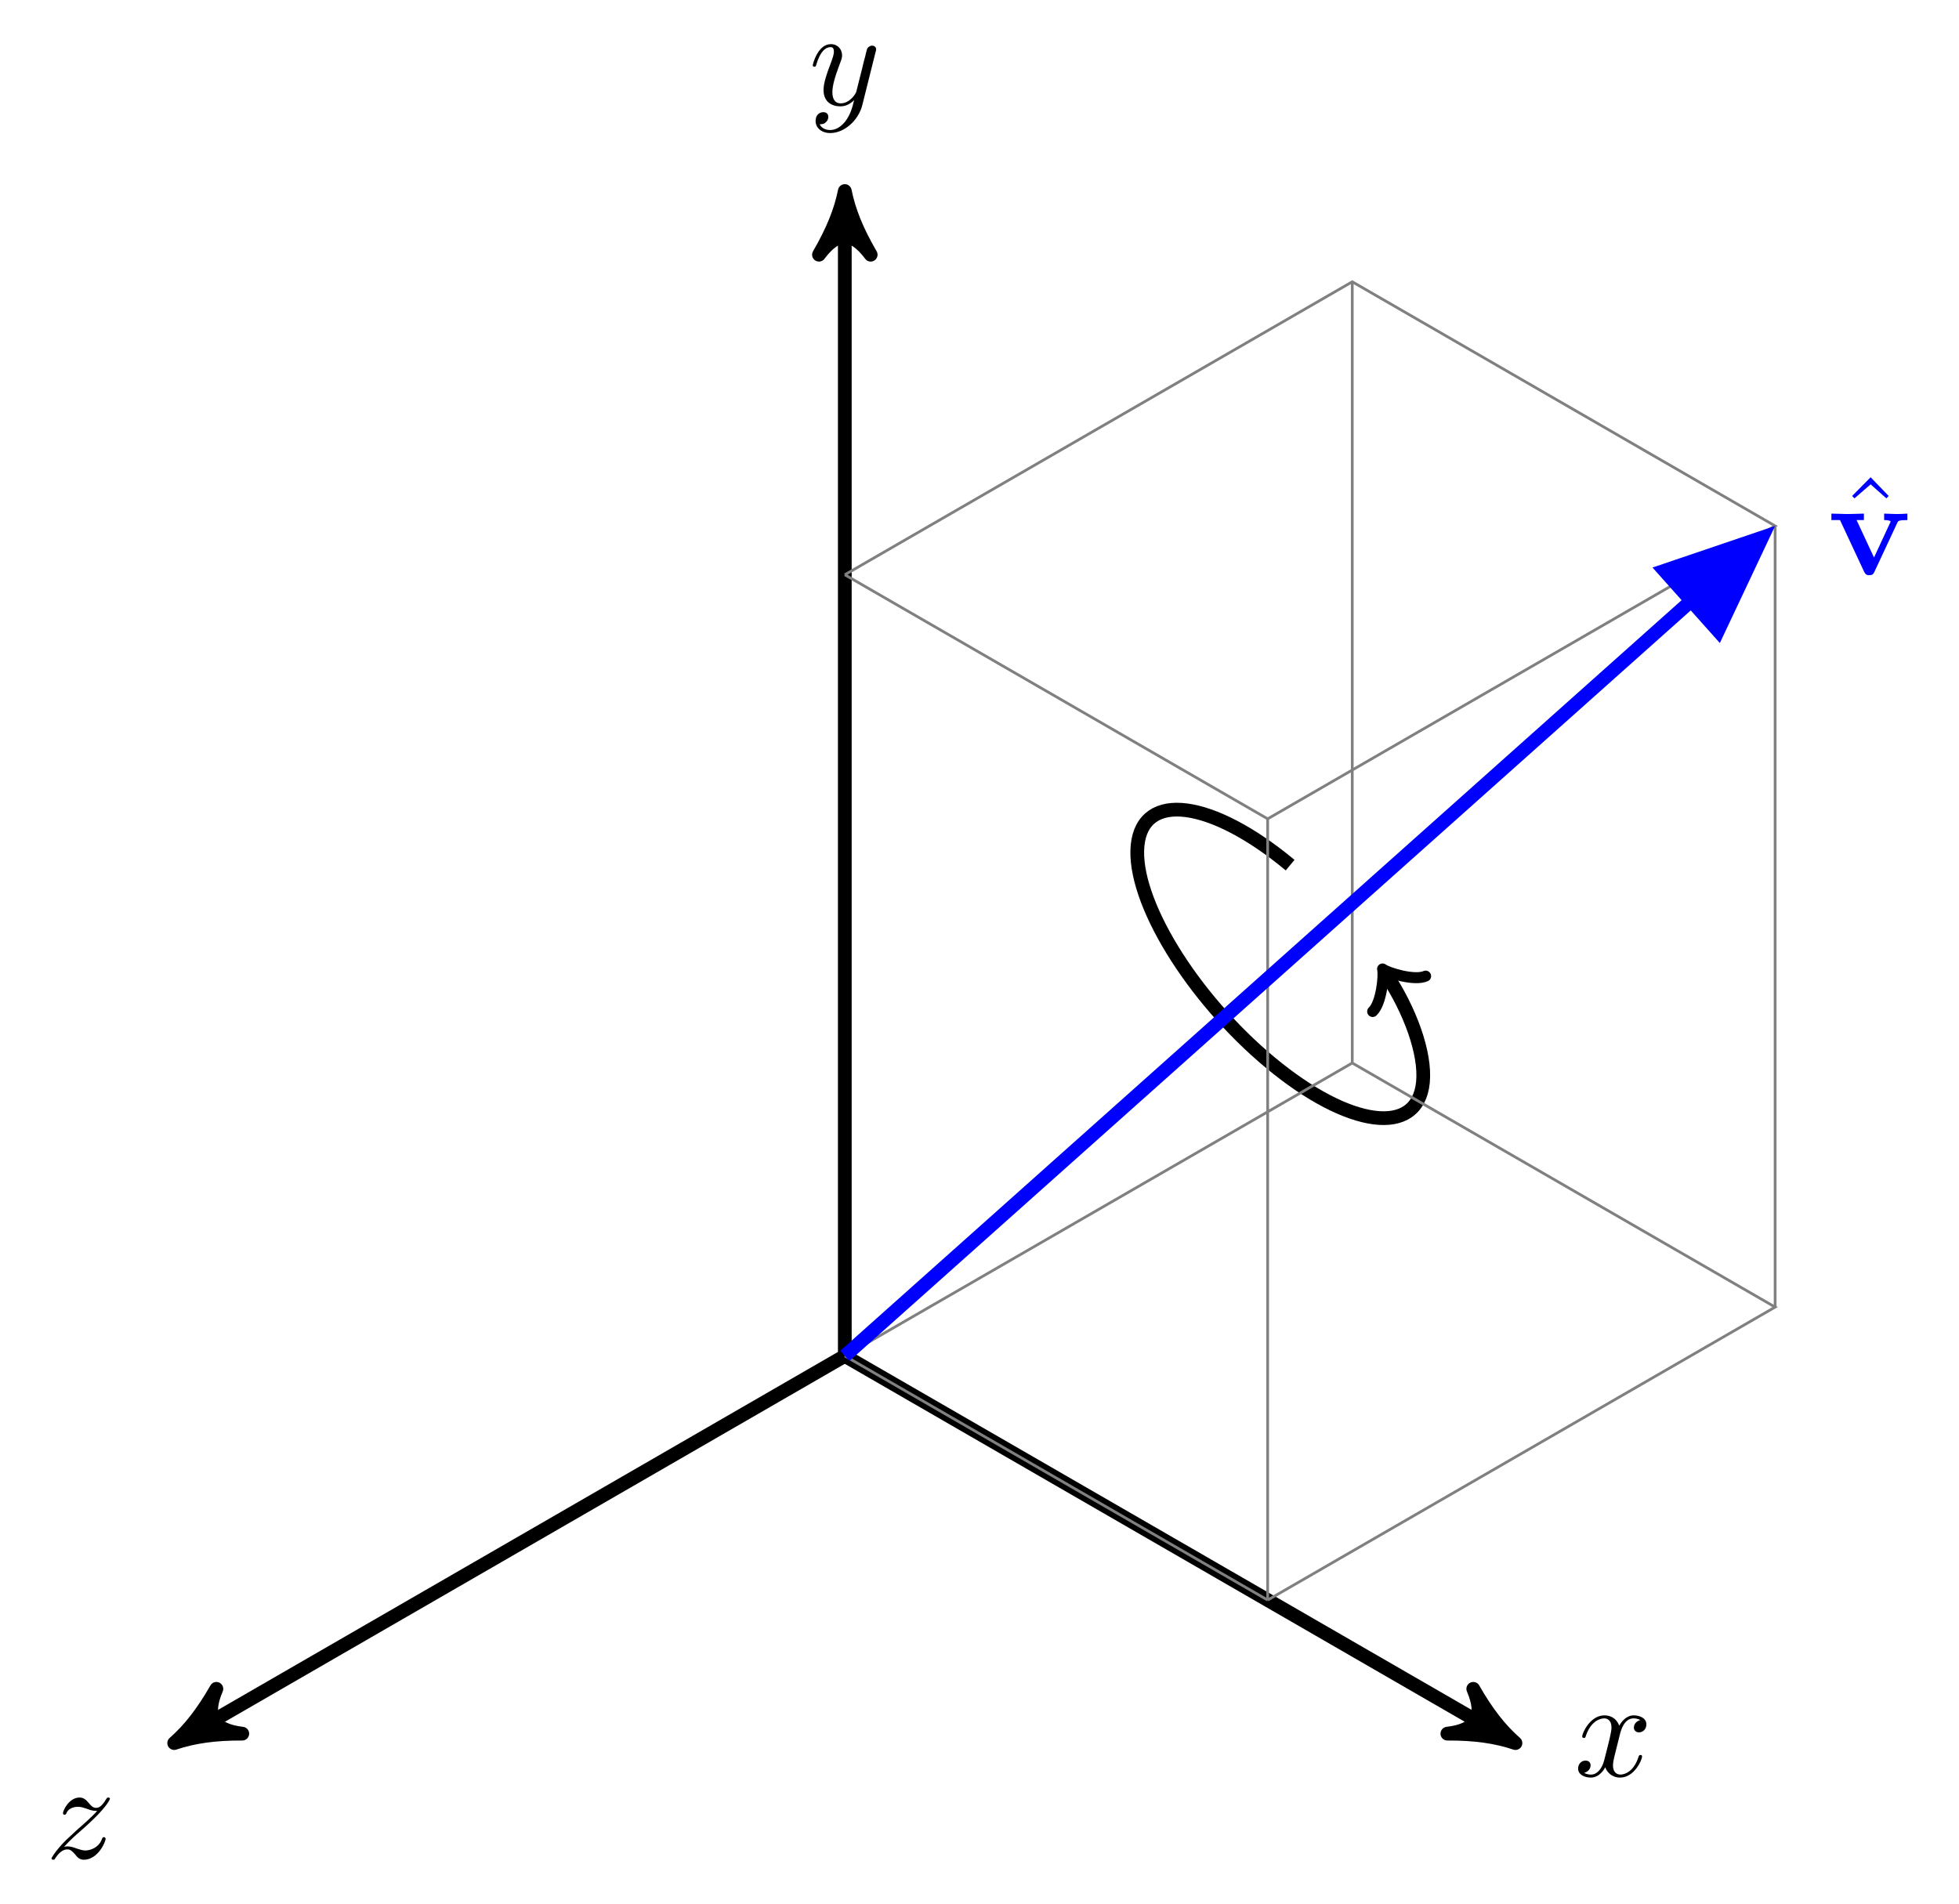
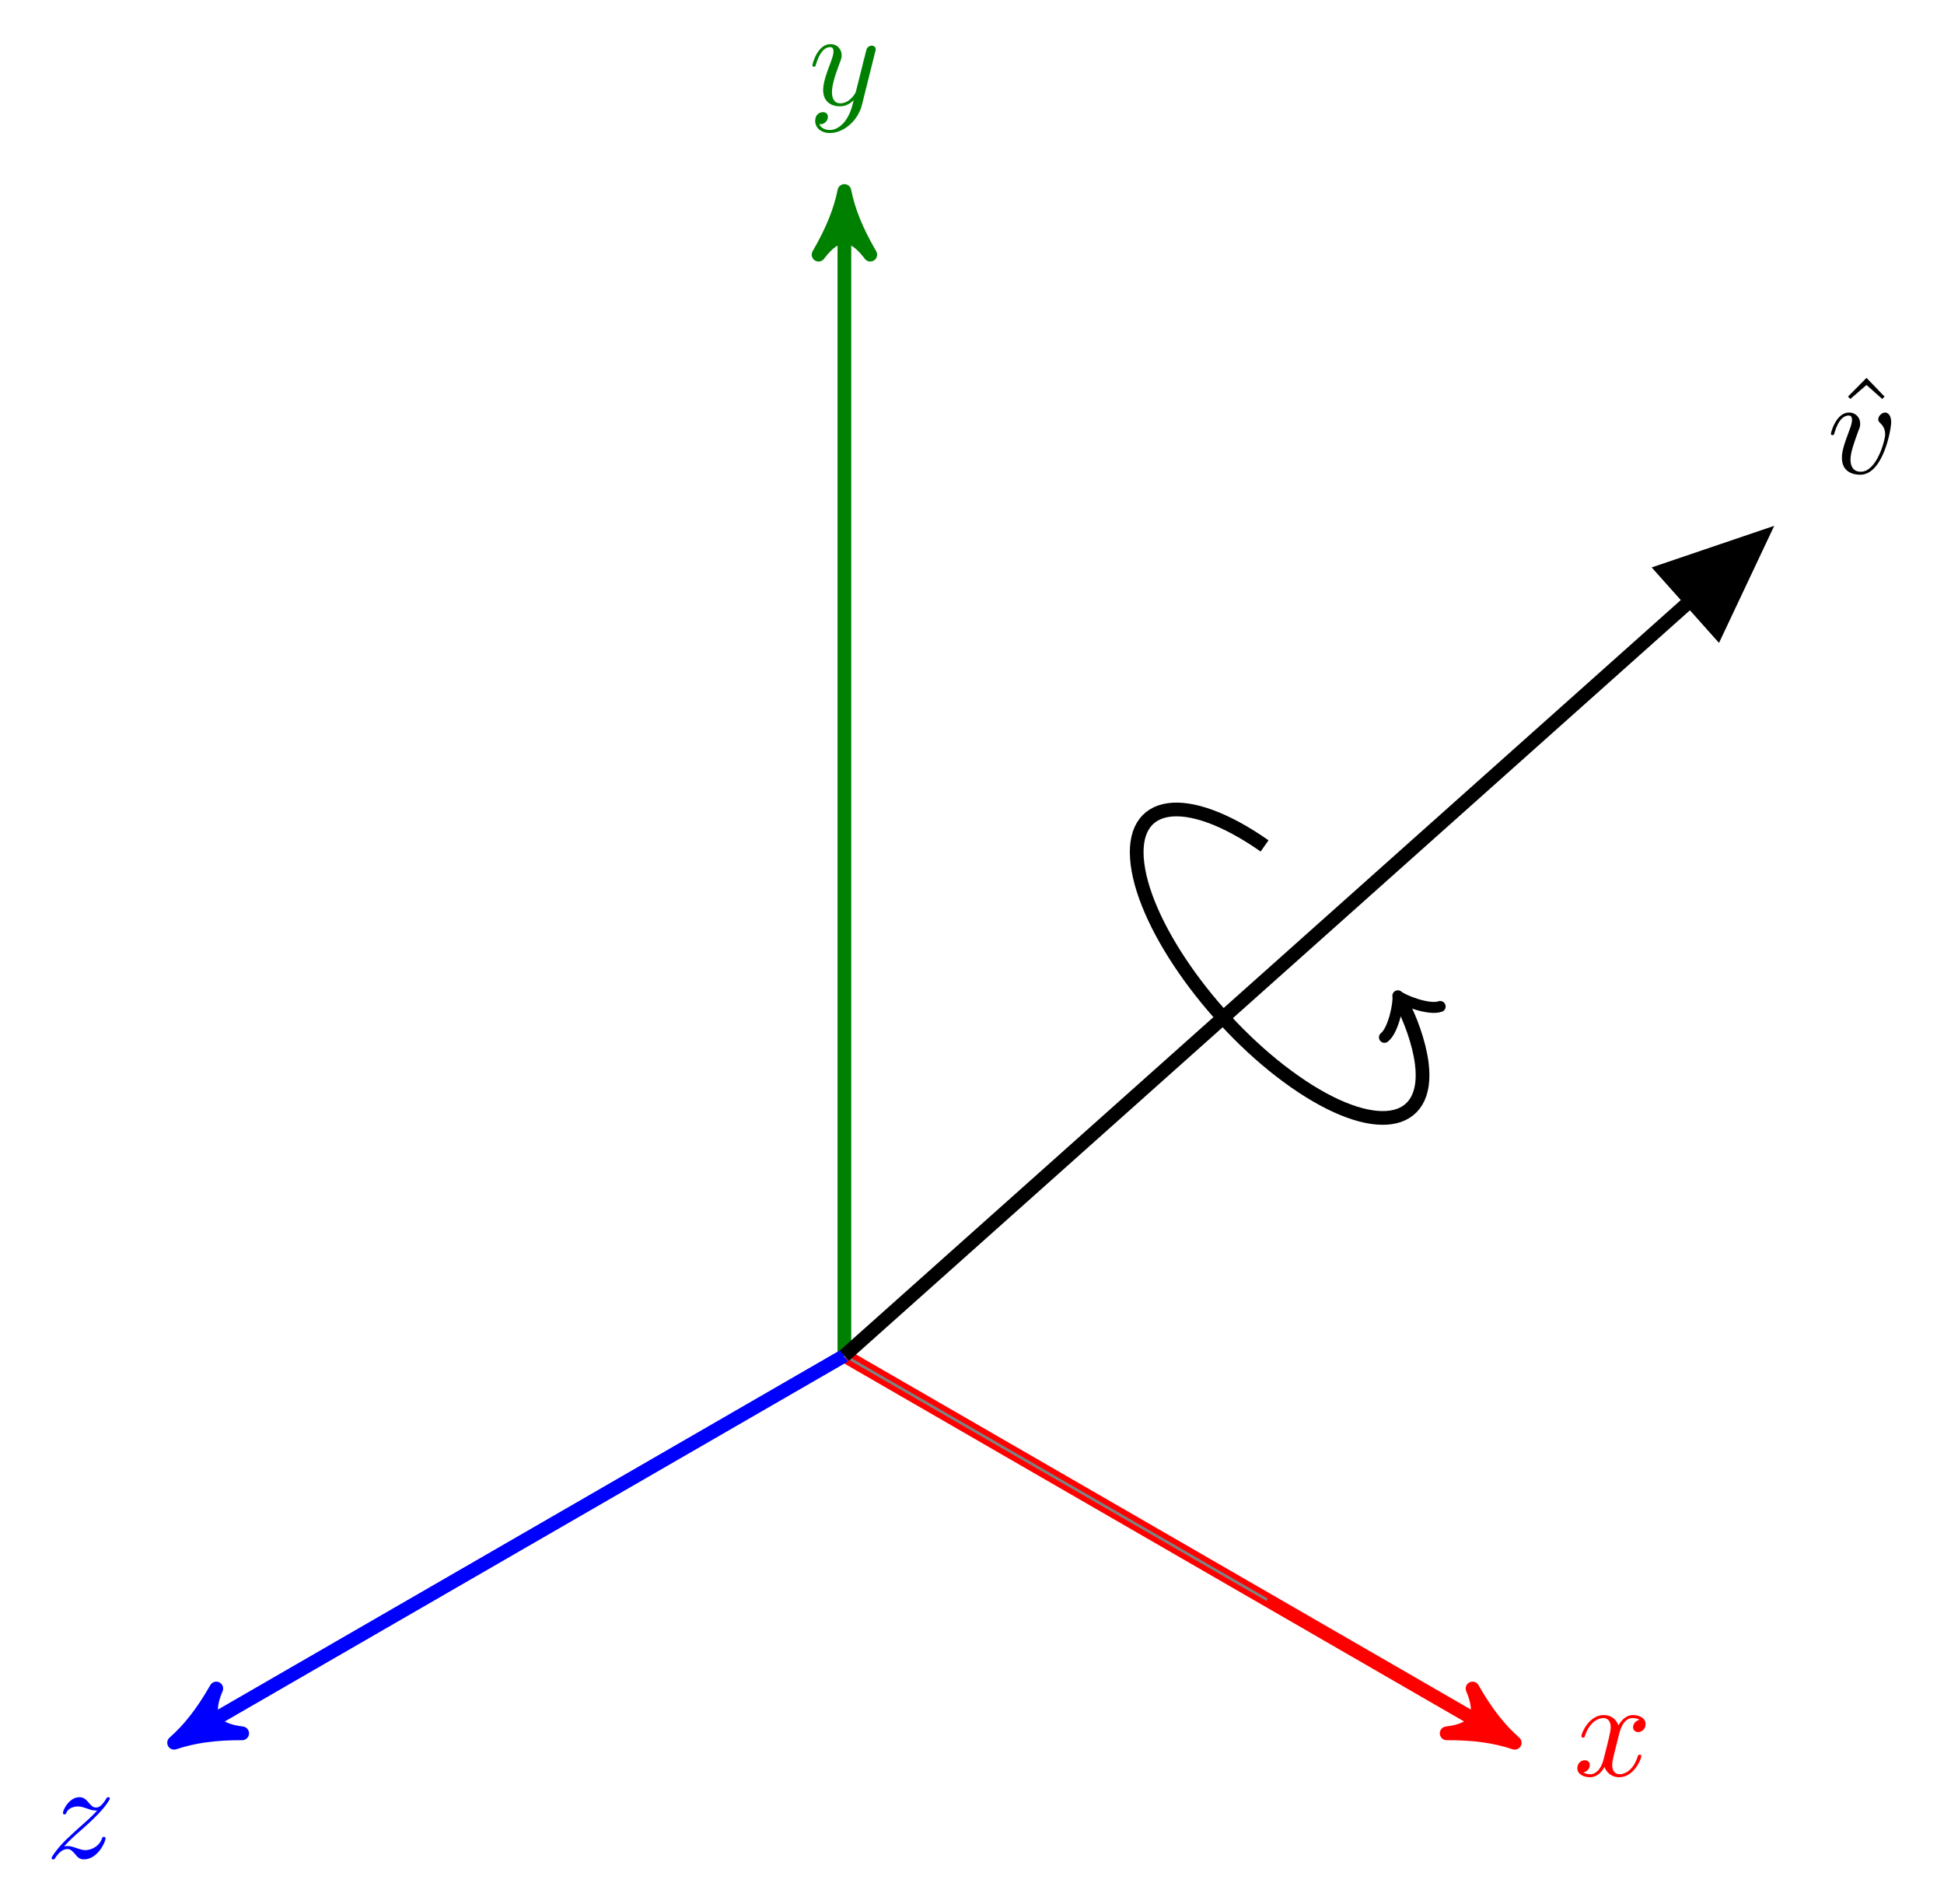
- <svg xmlns="http://www.w3.org/2000/svg" xmlns:xlink="http://www.w3.org/1999/xlink" width="142.159" height="138.177" viewBox="0 0 142.159 138.177">
+ <svg xmlns="http://www.w3.org/2000/svg" xmlns:xlink="http://www.w3.org/1999/xlink" width="141.14pt" height="138.177pt" viewBox="0 0 141.14 138.177">
  <defs>
    <g>
      <g id="glyph-0-0">
        <path d="M 3.328 -3.016 C 3.391 -3.266 3.625 -4.188 4.312 -4.188 C 4.359 -4.188 4.609 -4.188 4.812 -4.062 C 4.531 -4 4.344 -3.766 4.344 -3.516 C 4.344 -3.359 4.453 -3.172 4.719 -3.172 C 4.938 -3.172 5.25 -3.344 5.25 -3.75 C 5.25 -4.266 4.672 -4.406 4.328 -4.406 C 3.75 -4.406 3.406 -3.875 3.281 -3.656 C 3.031 -4.312 2.5 -4.406 2.203 -4.406 C 1.172 -4.406 0.594 -3.125 0.594 -2.875 C 0.594 -2.766 0.703 -2.766 0.719 -2.766 C 0.797 -2.766 0.828 -2.797 0.844 -2.875 C 1.188 -3.938 1.844 -4.188 2.188 -4.188 C 2.375 -4.188 2.719 -4.094 2.719 -3.516 C 2.719 -3.203 2.547 -2.547 2.188 -1.141 C 2.031 -0.531 1.672 -0.109 1.234 -0.109 C 1.172 -0.109 0.953 -0.109 0.734 -0.234 C 0.984 -0.297 1.203 -0.5 1.203 -0.781 C 1.203 -1.047 0.984 -1.125 0.844 -1.125 C 0.531 -1.125 0.297 -0.875 0.297 -0.547 C 0.297 -0.094 0.781 0.109 1.219 0.109 C 1.891 0.109 2.25 -0.594 2.266 -0.641 C 2.391 -0.281 2.75 0.109 3.344 0.109 C 4.375 0.109 4.938 -1.172 4.938 -1.422 C 4.938 -1.531 4.859 -1.531 4.828 -1.531 C 4.734 -1.531 4.719 -1.484 4.688 -1.422 C 4.359 -0.344 3.688 -0.109 3.375 -0.109 C 2.984 -0.109 2.828 -0.422 2.828 -0.766 C 2.828 -0.984 2.875 -1.203 2.984 -1.641 Z M 3.328 -3.016 " />
      </g>
      <g id="glyph-0-1">
        <path d="M 4.844 -3.797 C 4.891 -3.938 4.891 -3.953 4.891 -4.031 C 4.891 -4.203 4.75 -4.297 4.594 -4.297 C 4.5 -4.297 4.344 -4.234 4.25 -4.094 C 4.234 -4.031 4.141 -3.734 4.109 -3.547 C 4.031 -3.297 3.969 -3.016 3.906 -2.75 L 3.453 -0.953 C 3.422 -0.812 2.984 -0.109 2.328 -0.109 C 1.828 -0.109 1.719 -0.547 1.719 -0.922 C 1.719 -1.375 1.891 -2 2.219 -2.875 C 2.375 -3.281 2.422 -3.391 2.422 -3.594 C 2.422 -4.031 2.109 -4.406 1.609 -4.406 C 0.656 -4.406 0.297 -2.953 0.297 -2.875 C 0.297 -2.766 0.391 -2.766 0.406 -2.766 C 0.516 -2.766 0.516 -2.797 0.562 -2.953 C 0.844 -3.891 1.234 -4.188 1.578 -4.188 C 1.656 -4.188 1.828 -4.188 1.828 -3.875 C 1.828 -3.625 1.719 -3.359 1.656 -3.172 C 1.25 -2.109 1.078 -1.547 1.078 -1.078 C 1.078 -0.188 1.703 0.109 2.297 0.109 C 2.688 0.109 3.016 -0.062 3.297 -0.344 C 3.172 0.172 3.047 0.672 2.656 1.203 C 2.391 1.531 2.016 1.828 1.562 1.828 C 1.422 1.828 0.969 1.797 0.797 1.406 C 0.953 1.406 1.094 1.406 1.219 1.281 C 1.328 1.203 1.422 1.062 1.422 0.875 C 1.422 0.562 1.156 0.531 1.062 0.531 C 0.828 0.531 0.5 0.688 0.5 1.172 C 0.5 1.672 0.938 2.047 1.562 2.047 C 2.578 2.047 3.609 1.141 3.891 0.016 Z M 4.844 -3.797 " />
      </g>
      <g id="glyph-0-2">
        <path d="M 1.328 -0.828 C 1.859 -1.406 2.156 -1.656 2.516 -1.969 C 2.516 -1.969 3.125 -2.5 3.484 -2.859 C 4.438 -3.781 4.656 -4.266 4.656 -4.312 C 4.656 -4.406 4.562 -4.406 4.547 -4.406 C 4.469 -4.406 4.453 -4.391 4.391 -4.297 C 4.094 -3.812 3.891 -3.656 3.656 -3.656 C 3.406 -3.656 3.297 -3.812 3.141 -3.984 C 2.953 -4.203 2.781 -4.406 2.453 -4.406 C 1.703 -4.406 1.25 -3.484 1.25 -3.266 C 1.25 -3.219 1.281 -3.156 1.359 -3.156 C 1.453 -3.156 1.469 -3.203 1.5 -3.266 C 1.688 -3.734 2.266 -3.734 2.344 -3.734 C 2.547 -3.734 2.734 -3.672 2.969 -3.594 C 3.375 -3.438 3.484 -3.438 3.734 -3.438 C 3.375 -3.016 2.547 -2.297 2.359 -2.141 L 1.453 -1.297 C 0.781 -0.625 0.422 -0.062 0.422 0.016 C 0.422 0.109 0.531 0.109 0.547 0.109 C 0.625 0.109 0.641 0.094 0.703 -0.016 C 0.938 -0.375 1.234 -0.641 1.562 -0.641 C 1.781 -0.641 1.891 -0.547 2.141 -0.266 C 2.297 -0.047 2.484 0.109 2.766 0.109 C 3.766 0.109 4.344 -1.156 4.344 -1.422 C 4.344 -1.469 4.297 -1.531 4.219 -1.531 C 4.125 -1.531 4.109 -1.469 4.078 -1.391 C 3.844 -0.75 3.203 -0.562 2.875 -0.562 C 2.688 -0.562 2.5 -0.625 2.297 -0.688 C 1.953 -0.812 1.797 -0.859 1.594 -0.859 C 1.578 -0.859 1.422 -0.859 1.328 -0.828 Z M 1.328 -0.828 " />
      </g>
+       <g id="glyph-0-3">
+         <path d="M 4.672 -3.703 C 4.672 -4.25 4.406 -4.406 4.234 -4.406 C 3.984 -4.406 3.734 -4.141 3.734 -3.922 C 3.734 -3.797 3.781 -3.734 3.891 -3.625 C 4.109 -3.422 4.234 -3.172 4.234 -2.812 C 4.234 -2.391 3.625 -0.109 2.469 -0.109 C 1.953 -0.109 1.719 -0.453 1.719 -0.984 C 1.719 -1.531 2 -2.266 2.297 -3.094 C 2.375 -3.266 2.422 -3.406 2.422 -3.594 C 2.422 -4.031 2.109 -4.406 1.609 -4.406 C 0.672 -4.406 0.297 -2.953 0.297 -2.875 C 0.297 -2.766 0.391 -2.766 0.406 -2.766 C 0.516 -2.766 0.516 -2.797 0.562 -2.953 C 0.859 -3.953 1.281 -4.188 1.578 -4.188 C 1.656 -4.188 1.828 -4.188 1.828 -3.875 C 1.828 -3.625 1.719 -3.344 1.656 -3.172 C 1.219 -2.016 1.094 -1.562 1.094 -1.125 C 1.094 -0.047 1.969 0.109 2.422 0.109 C 4.094 0.109 4.672 -3.188 4.672 -3.703 Z M 4.672 -3.703 " />
+       </g>
      <g id="glyph-1-0">
        <path d="M 2.5 -6.922 L 1.156 -5.562 L 1.328 -5.391 L 2.5 -6.406 L 3.641 -5.391 L 3.812 -5.562 Z M 2.5 -6.922 " />
-       </g>
-       <g id="glyph-2-0">
-         <path d="M 5.047 -3.75 C 5.109 -3.891 5.141 -3.953 5.781 -3.953 L 5.781 -4.422 C 5.531 -4.406 5.25 -4.391 5 -4.391 C 4.75 -4.391 4.297 -4.422 4.094 -4.422 L 4.094 -3.953 C 4.281 -3.953 4.562 -3.922 4.562 -3.844 C 4.562 -3.844 4.562 -3.812 4.516 -3.734 L 3.359 -1.234 L 2.094 -3.953 L 2.625 -3.953 L 2.625 -4.422 C 2.297 -4.406 1.406 -4.391 1.391 -4.391 C 1.109 -4.391 0.672 -4.422 0.266 -4.422 L 0.266 -3.953 L 0.891 -3.953 L 2.641 -0.203 C 2.766 0.047 2.891 0.047 3.016 0.047 C 3.188 0.047 3.297 0.016 3.391 -0.203 Z M 5.047 -3.75 " />
      </g>
    </g>
    <clipPath id="clip-0">
      <path clip-rule="nonzero" d="M 47 84 L 124 84 L 124 138.176 L 47 138.176 Z M 47 84 " />
    </clipPath>
    <clipPath id="clip-1">
      <path clip-rule="nonzero" d="M 0 84 L 76 84 L 76 138.176 L 0 138.176 Z M 0 84 " />
    </clipPath>
+     <clipPath id="clip-2">
+       <path clip-rule="nonzero" d="M 47 25 L 141.141 25 L 141.141 113 L 47 113 Z M 47 25 " />
+     </clipPath>
+     <clipPath id="clip-3">
+       <path clip-rule="nonzero" d="M 106 24 L 141.141 24 L 141.141 60 L 106 60 Z M 106 24 " />
+     </clipPath>
  </defs>
  <g clip-path="url(#clip-0)">
-     <path fill="none" stroke-width="0.996" stroke-linecap="butt" stroke-linejoin="miter" stroke="rgb(0%, 0%, 0%)" stroke-opacity="1" stroke-miterlimit="10" d="M -0.001 0.002 L 47.667 -27.522 " transform="matrix(1, 0, 0, -1, 61.306, 98.404)" />
+     <path fill="none" stroke-width="0.996" stroke-linecap="butt" stroke-linejoin="miter" stroke="rgb(100%, 0%, 0%)" stroke-opacity="1" stroke-miterlimit="10" d="M -0.001 0.002 L 47.667 -27.522 " transform="matrix(1, 0, 0, -1, 61.306, 98.404)" />
  </g>
-   <path fill-rule="nonzero" fill="rgb(0%, 0%, 0%)" fill-opacity="1" stroke-width="0.996" stroke-linecap="butt" stroke-linejoin="round" stroke="rgb(0%, 0%, 0%)" stroke-opacity="1" stroke-miterlimit="10" d="M 1.155 0.001 C -0.289 0.291 -1.736 0.868 -3.466 1.88 C -1.734 0.575 -1.732 -0.578 -3.467 -1.877 C -1.732 -0.867 -0.287 -0.29 1.155 0.001 Z M 1.155 0.001 " transform="matrix(0.86601, 0.49998, 0.49998, -0.86601, 108.972, 125.9239)" />
-   <g fill="rgb(0%, 0%, 0%)" fill-opacity="1">
+   <path fill-rule="nonzero" fill="rgb(100%, 0%, 0%)" fill-opacity="1" stroke-width="0.996" stroke-linecap="butt" stroke-linejoin="round" stroke="rgb(100%, 0%, 0%)" stroke-opacity="1" stroke-miterlimit="10" d="M 1.155 0.001 C -0.289 0.291 -1.736 0.868 -3.466 1.88 C -1.734 0.575 -1.732 -0.578 -3.467 -1.877 C -1.732 -0.867 -0.287 -0.29 1.155 0.001 Z M 1.155 0.001 " transform="matrix(0.86601, 0.49998, 0.49998, -0.86601, 108.972, 125.9239)" />
+   <g fill="rgb(100%, 0%, 0%)" fill-opacity="1">
    <use xlink:href="#glyph-0-0" x="114.222" y="128.895" />
  </g>
-   <path fill="none" stroke-width="0.996" stroke-linecap="butt" stroke-linejoin="miter" stroke="rgb(0%, 0%, 0%)" stroke-opacity="1" stroke-miterlimit="10" d="M -0.001 0.002 L -0.001 83.388 " transform="matrix(1, 0, 0, -1, 61.306, 98.404)" />
-   <path fill-rule="nonzero" fill="rgb(0%, 0%, 0%)" fill-opacity="1" stroke-width="0.996" stroke-linecap="butt" stroke-linejoin="round" stroke="rgb(0%, 0%, 0%)" stroke-opacity="1" stroke-miterlimit="10" d="M 1.154 0.001 C -0.287 0.29 -1.733 0.869 -3.467 1.876 C -1.733 0.579 -1.733 -0.577 -3.467 -1.878 C -1.733 -0.866 -0.287 -0.288 1.154 0.001 Z M 1.154 0.001 " transform="matrix(0, -1, -1, 0, 61.306, 15.0174)" />
-   <g fill="rgb(0%, 0%, 0%)" fill-opacity="1">
+   <path fill="none" stroke-width="0.996" stroke-linecap="butt" stroke-linejoin="miter" stroke="rgb(0%, 50%, 0%)" stroke-opacity="1" stroke-miterlimit="10" d="M -0.001 0.002 L -0.001 83.388 " transform="matrix(1, 0, 0, -1, 61.306, 98.404)" />
+   <path fill-rule="nonzero" fill="rgb(0%, 50%, 0%)" fill-opacity="1" stroke-width="0.996" stroke-linecap="butt" stroke-linejoin="round" stroke="rgb(0%, 50%, 0%)" stroke-opacity="1" stroke-miterlimit="10" d="M 1.154 0.001 C -0.287 0.29 -1.733 0.869 -3.467 1.876 C -1.733 0.579 -1.733 -0.577 -3.467 -1.878 C -1.733 -0.866 -0.287 -0.288 1.154 0.001 Z M 1.154 0.001 " transform="matrix(0, -1, -1, 0, 61.306, 15.0174)" />
+   <g fill="rgb(0%, 50%, 0%)" fill-opacity="1">
    <use xlink:href="#glyph-0-1" x="58.685" y="7.609" />
  </g>
  <g clip-path="url(#clip-1)">
-     <path fill="none" stroke-width="0.996" stroke-linecap="butt" stroke-linejoin="miter" stroke="rgb(0%, 0%, 0%)" stroke-opacity="1" stroke-miterlimit="10" d="M -0.001 0.002 L -47.665 -27.522 " transform="matrix(1, 0, 0, -1, 61.306, 98.404)" />
+     <path fill="none" stroke-width="0.996" stroke-linecap="butt" stroke-linejoin="miter" stroke="rgb(0%, 0%, 100%)" stroke-opacity="1" stroke-miterlimit="10" d="M -0.001 0.002 L -47.665 -27.522 " transform="matrix(1, 0, 0, -1, 61.306, 98.404)" />
  </g>
-   <path fill-rule="nonzero" fill="rgb(0%, 0%, 0%)" fill-opacity="1" stroke-width="0.996" stroke-linecap="butt" stroke-linejoin="round" stroke="rgb(0%, 0%, 0%)" stroke-opacity="1" stroke-miterlimit="10" d="M 1.154 -0.001 C -0.289 0.291 -1.733 0.867 -3.468 1.878 C -1.733 0.578 -1.732 -0.577 -3.467 -1.88 C -1.734 -0.869 -0.29 -0.29 1.154 -0.001 Z M 1.154 -0.001 " transform="matrix(-0.86601, 0.49998, 0.49998, 0.86601, 13.64, 125.9239)" />
-   <g fill="rgb(0%, 0%, 0%)" fill-opacity="1">
+   <path fill-rule="nonzero" fill="rgb(0%, 0%, 100%)" fill-opacity="1" stroke-width="0.996" stroke-linecap="butt" stroke-linejoin="round" stroke="rgb(0%, 0%, 100%)" stroke-opacity="1" stroke-miterlimit="10" d="M 1.154 -0.001 C -0.289 0.291 -1.733 0.867 -3.468 1.878 C -1.733 0.578 -1.732 -0.577 -3.467 -1.88 C -1.734 -0.869 -0.29 -0.29 1.154 -0.001 Z M 1.154 -0.001 " transform="matrix(-0.86601, 0.49998, 0.49998, 0.86601, 13.64, 125.9239)" />
+   <g fill="rgb(0%, 0%, 100%)" fill-opacity="1">
    <use xlink:href="#glyph-0-2" x="3.32" y="134.857" />
  </g>
-   <path fill="none" stroke-width="0.996" stroke-linecap="butt" stroke-linejoin="miter" stroke="rgb(0%, 0%, 0%)" stroke-opacity="1" stroke-miterlimit="10" d="M 32.315 35.619 C 26.596 40.369 21.639 41.009 21.245 37.052 C 20.85 33.092 25.167 26.033 30.881 21.283 C 36.6 16.533 41.557 15.892 41.952 19.853 C 42.163 21.97 41.01 25.103 39.264 27.72 " transform="matrix(1, 0, 0, -1, 61.306, 98.404)" />
-   <path fill="none" stroke-width="0.797" stroke-linecap="round" stroke-linejoin="round" stroke="rgb(0%, 0%, 0%)" stroke-opacity="1" stroke-miterlimit="10" d="M -1.734 2.31 C -1.589 1.443 0 0.143 0.434 -0.001 C 0.001 -0.144 -1.59 -1.444 -1.732 -2.312 " transform="matrix(-0.55504, -0.83176, -0.83176, 0.55504, 100.5686, 70.68218)" />
-   <path fill="none" stroke-width="0.199" stroke-linecap="butt" stroke-linejoin="miter" stroke="rgb(50%, 50%, 50%)" stroke-opacity="1" stroke-miterlimit="10" d="M 30.686 -17.717 L 67.51 3.545 L 36.823 21.259 L -0.001 0.002 M -0.001 56.693 L 30.686 38.978 L 67.51 60.236 L 36.823 77.955 L -0.001 56.693 M 30.686 -17.717 L 30.686 38.978 M 67.51 3.545 L 67.51 60.236 M 36.823 21.259 L 36.823 77.955 " transform="matrix(1, 0, 0, -1, 61.306, 98.404)" />
+   <path fill="none" stroke-width="0.996" stroke-linecap="butt" stroke-linejoin="miter" stroke="rgb(0%, 0%, 0%)" stroke-opacity="1" stroke-miterlimit="10" d="M 30.506 37.002 C 24.807 40.994 20.674 40.4 21.28 35.677 C 21.881 30.955 26.991 23.888 32.69 19.9 C 38.389 15.908 42.522 16.506 41.917 21.228 C 41.725 22.728 41.061 24.537 40.393 25.744 " transform="matrix(1, 0, 0, -1, 61.306, 98.404)" />
+   <path fill="none" stroke-width="0.797" stroke-linecap="round" stroke-linejoin="round" stroke="rgb(0%, 0%, 0%)" stroke-opacity="1" stroke-miterlimit="10" d="M -1.732 2.312 C -1.587 1.445 0.001 0.145 0.434 -0.001 C 0.001 -0.145 -1.589 -1.443 -1.734 -2.31 " transform="matrix(-0.48473, -0.87465, -0.87465, 0.48473, 101.6979, 72.66125)" />
  <path fill="none" stroke-width="0.199" stroke-linecap="butt" stroke-linejoin="miter" stroke="rgb(50%, 50%, 50%)" stroke-opacity="1" stroke-miterlimit="10" d="M 30.686 -17.717 L -0.001 0.002 " transform="matrix(1, 0, 0, -1, 61.306, 98.404)" />
-   <path fill="none" stroke-width="0.996" stroke-linecap="butt" stroke-linejoin="miter" stroke="rgb(0%, 0%, 100%)" stroke-opacity="1" stroke-miterlimit="10" d="M -0.001 0.002 L 66.28 59.138 " transform="matrix(1, 0, 0, -1, 61.306, 98.404)" />
-   <path fill-rule="nonzero" fill="rgb(0%, 0%, 100%)" fill-opacity="1" stroke-width="0.996" stroke-linecap="butt" stroke-linejoin="miter" stroke="rgb(0%, 0%, 100%)" stroke-opacity="1" stroke-miterlimit="10" d="M -6.505 2.919 L 0.373 0.001 L -6.505 -2.919 Z M -6.505 2.919 " transform="matrix(0.74611, -0.66573, -0.66573, -0.74611, 127.5858, 39.2647)" />
-   <g fill="rgb(0%, 0%, 100%)" fill-opacity="1">
-     <use xlink:href="#glyph-1-0" x="133.246" y="41.557" />
+   <g clip-path="url(#clip-2)">
+     <path fill="none" stroke-width="0.996" stroke-linecap="butt" stroke-linejoin="miter" stroke="rgb(0%, 0%, 0%)" stroke-opacity="1" stroke-miterlimit="10" d="M -0.001 0.002 L 66.28 59.138 " transform="matrix(1, 0, 0, -1, 61.306, 98.404)" />
  </g>
-   <g fill="rgb(0%, 0%, 100%)" fill-opacity="1">
-     <use xlink:href="#glyph-2-0" x="132.633" y="41.696" />
+   <path fill-rule="nonzero" fill="rgb(0%, 0%, 0%)" fill-opacity="1" d="M 120.789 41.418 L 127.863 39.016 L 124.676 45.773 Z M 120.789 41.418 " />
+   <g clip-path="url(#clip-3)">
+     <path fill="none" stroke-width="0.996" stroke-linecap="butt" stroke-linejoin="miter" stroke="rgb(0%, 0%, 0%)" stroke-opacity="1" stroke-miterlimit="10" d="M -6.505 2.919 L 0.373 0.001 L -6.505 -2.919 Z M -6.505 2.919 " transform="matrix(0.74611, -0.66573, -0.66573, -0.74611, 127.5858, 39.2647)" />
+   </g>
+   <g fill="rgb(0%, 0%, 0%)" fill-opacity="1">
+     <use xlink:href="#glyph-1-0" x="133.013" y="34.35" />
+   </g>
+   <g fill="rgb(0%, 0%, 0%)" fill-opacity="1">
+     <use xlink:href="#glyph-0-3" x="132.633" y="34.35" />
  </g>
</svg>
